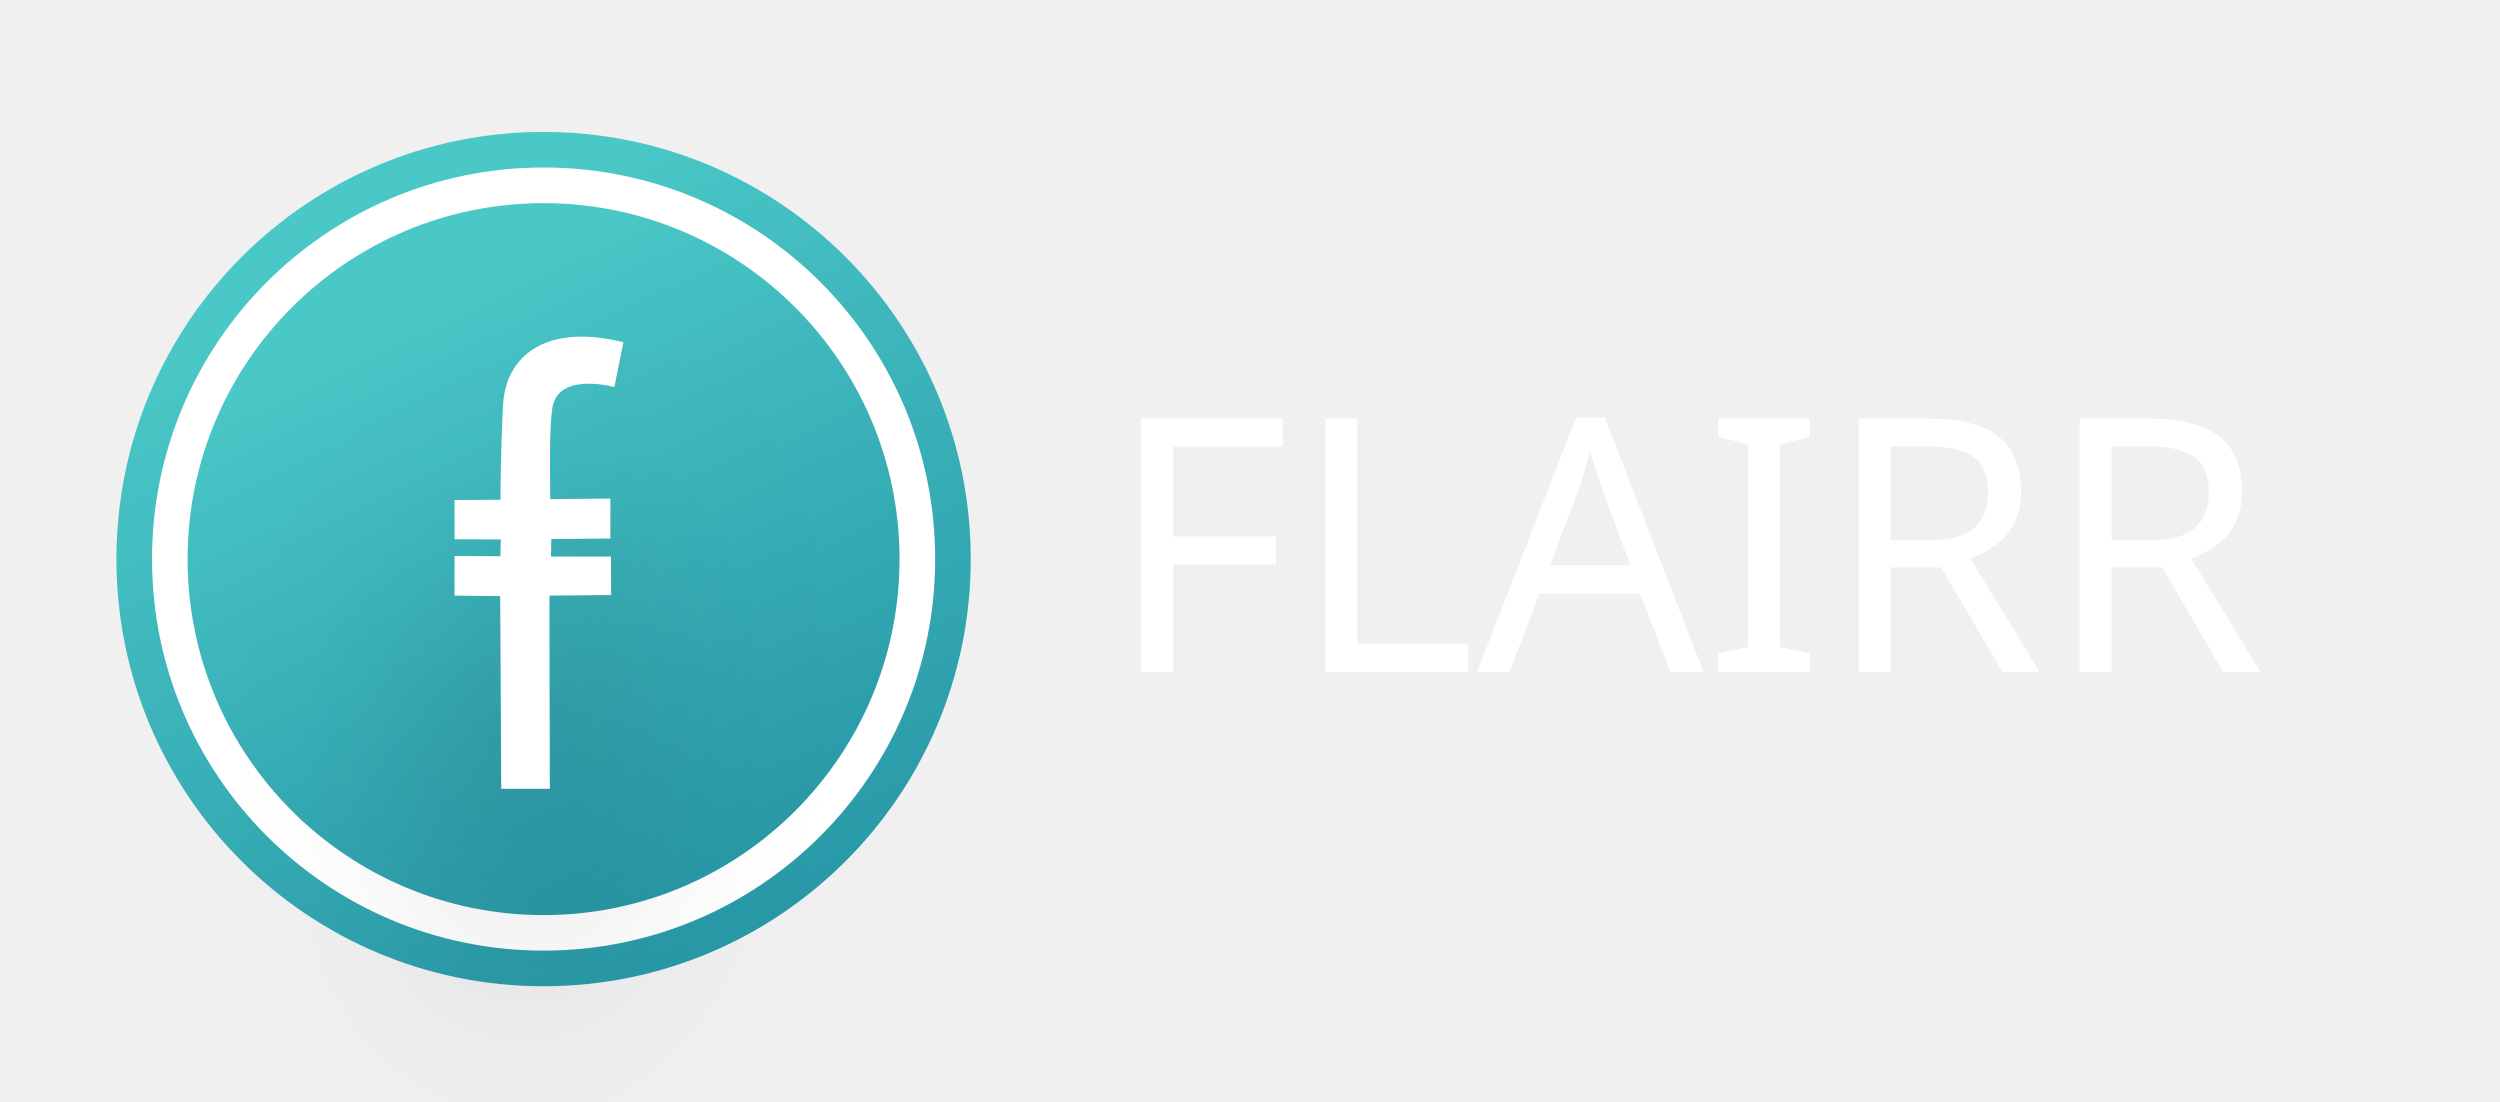
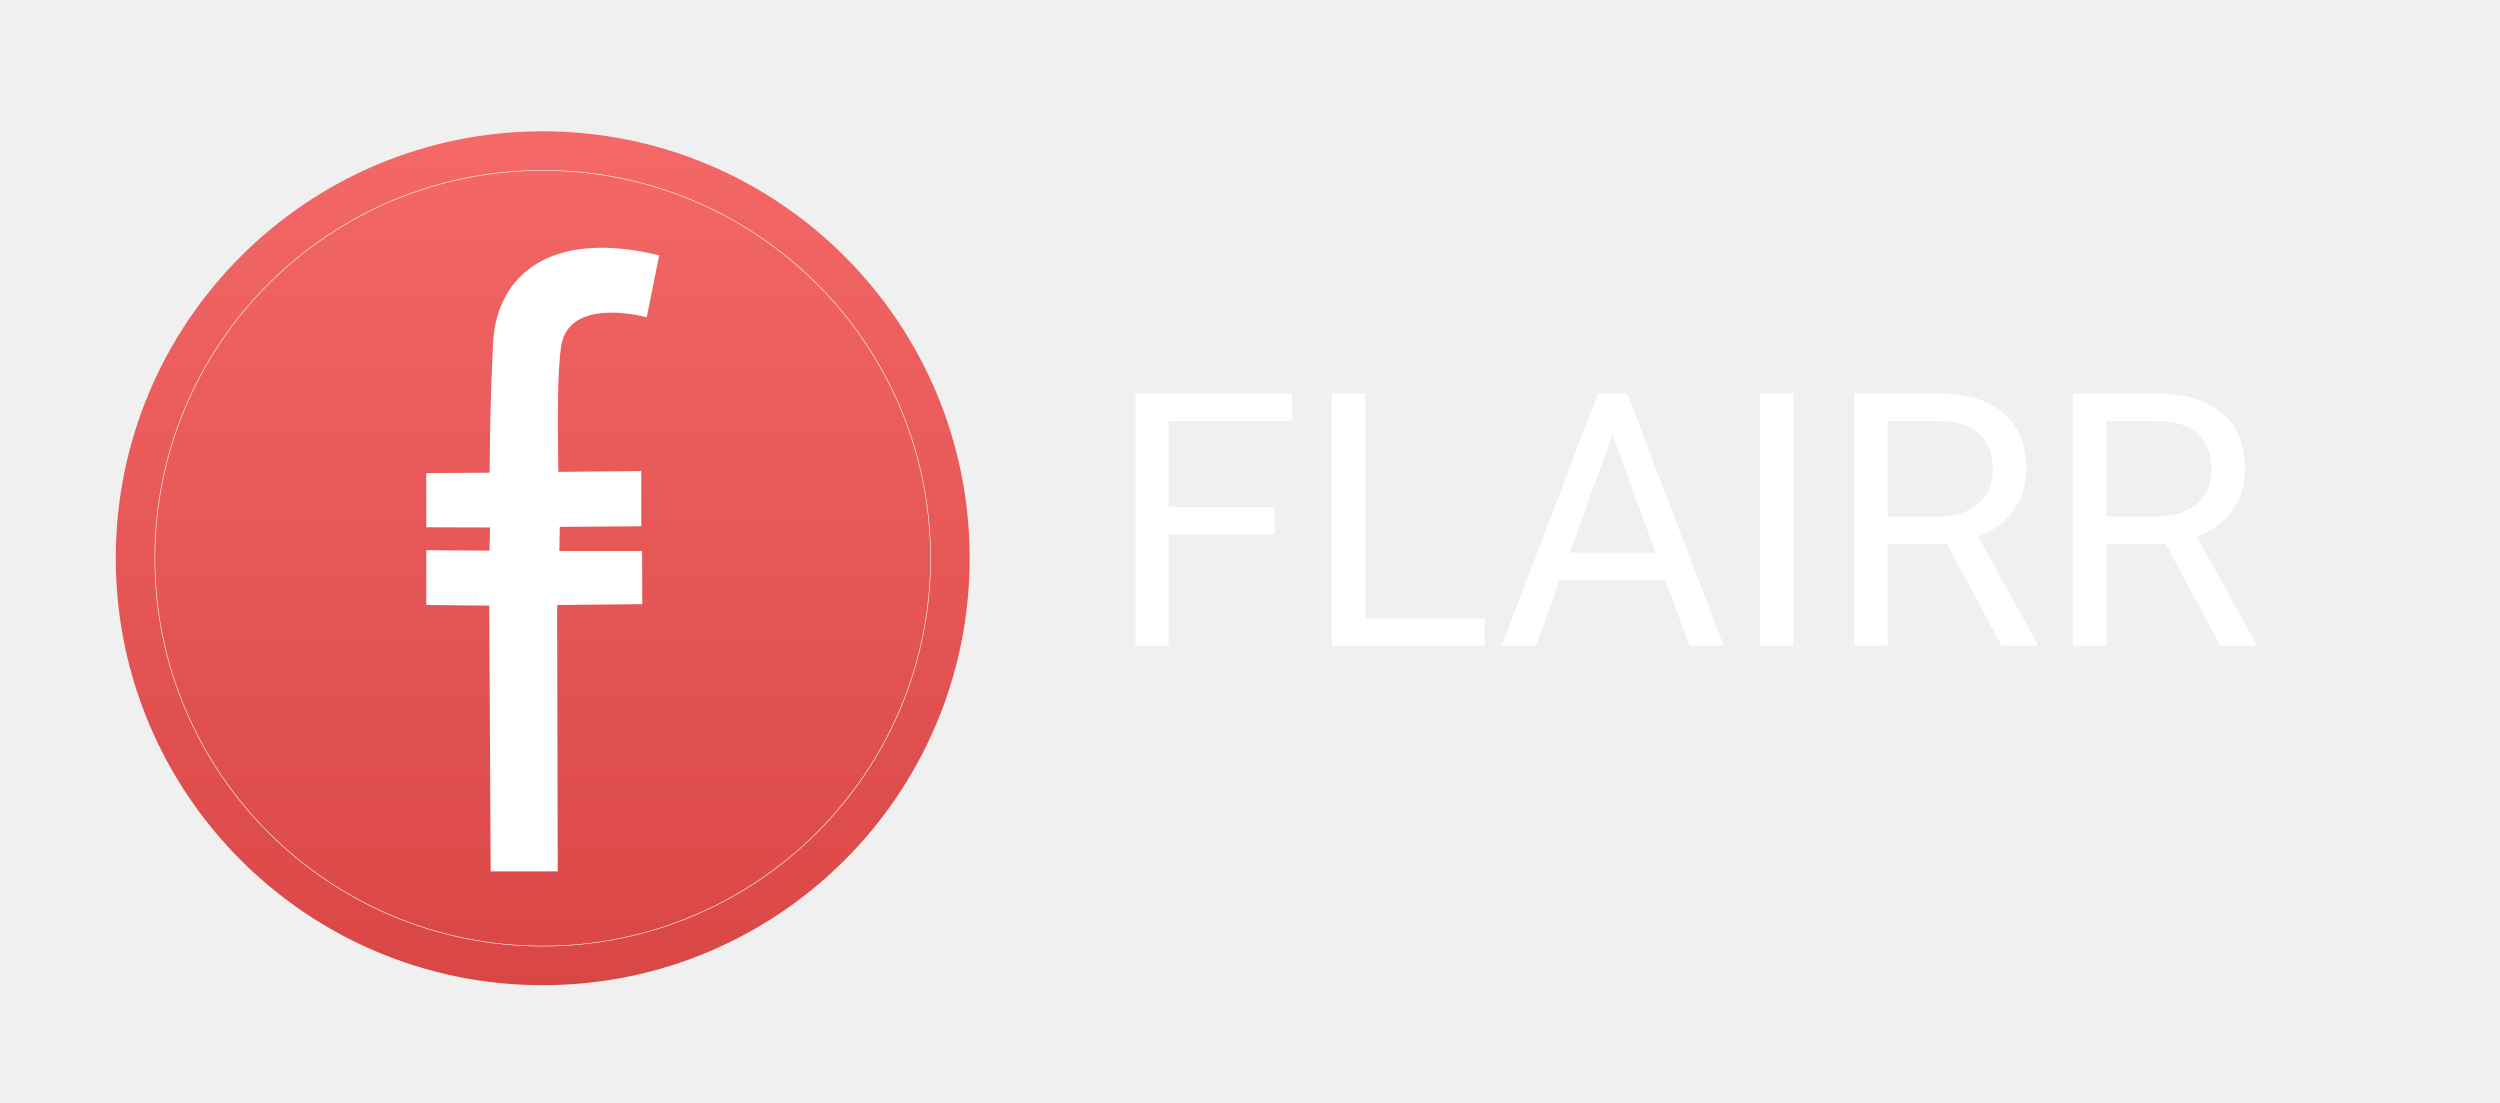
- <svg xmlns="http://www.w3.org/2000/svg" version="1.1" id="Layer_1" x="0px" y="0px" viewBox="0 0 1770.2 780.1" style="enable-background:new 0 0 1770.2 780.1;" xml:space="preserve">
-   <defs id="defs17">
-     <linearGradient id="paint0_linear" x1="3.5" y1="2" x2="13.333" y2="22.667" gradientUnits="userSpaceOnUse" gradientTransform="matrix(37.80764,0,0,37.80764,82.43704,93.41898)">
-       <stop offset="0.042" stop-color="#4AC7C7" id="stop29" />
-       <stop offset="1" stop-color="#168097" id="stop31" />
+ <svg xmlns="http://www.w3.org/2000/svg" width="1771" height="781" viewBox="0 0 1771 781" fill="none">
+   <path d="M902.929 378.557H827.913V457.502H804.34V278.74H915.084V298.139H827.913V359.281H902.929V378.557ZM967.018 438.226H1051.73V457.502H943.322V278.74H967.018V438.226ZM1179.79 410.847H1104.9L1088.08 457.502H1063.77L1132.03 278.74H1152.66L1221.04 457.502H1196.85L1179.79 410.847ZM1112.02 391.449H1172.79L1142.34 307.838L1112.02 391.449ZM1270.4 457.502H1246.82V278.74H1270.4V457.502ZM1379.18 385.187H1337.19V457.502H1313.49V278.74H1372.67C1392.8 278.74 1408.27 283.324 1419.08 292.491C1429.96 301.658 1435.41 315 1435.41 332.516C1435.41 343.648 1432.38 353.347 1426.32 361.614C1420.35 369.881 1412 376.061 1401.28 380.153L1443.27 456.029V457.502H1417.97L1379.18 385.187ZM1337.19 365.911H1373.41C1385.11 365.911 1394.4 362.883 1401.28 356.826C1408.23 350.769 1411.71 342.666 1411.71 332.516C1411.71 321.466 1408.4 312.995 1401.77 307.101C1395.22 301.208 1385.72 298.221 1373.28 298.139H1337.19V365.911ZM1534.12 385.187H1492.13V457.502H1468.43V278.74H1527.61C1547.75 278.74 1563.22 283.324 1574.02 292.491C1584.91 301.658 1590.35 315 1590.35 332.516C1590.35 343.648 1587.32 353.347 1581.27 361.614C1575.29 369.881 1566.94 376.061 1556.22 380.153L1598.21 456.029V457.502H1572.92L1534.12 385.187ZM1492.13 365.911H1528.35C1540.05 365.911 1549.34 362.883 1556.22 356.826C1563.18 350.769 1566.66 342.666 1566.66 332.516C1566.66 321.466 1563.34 312.995 1556.71 307.101C1550.16 301.208 1540.67 298.221 1528.23 298.139H1492.13V365.911Z" fill="white" />
+   <circle cx="384.46" cy="395.46" r="302.46" fill="white" />
+   <path fill-rule="evenodd" clip-rule="evenodd" d="M384.46 697.92C551.504 697.92 686.92 562.504 686.92 395.46C686.92 228.416 551.504 93 384.46 93C217.416 93 82 228.416 82 395.46C82 562.504 217.416 697.92 384.46 697.92ZM394.655 430.154L395.088 617.055C395.088 617.193 394.976 617.306 394.838 617.306H347.85C347.712 617.306 347.6 617.195 347.6 617.057L346.591 430.442V429.004H343.848L302.238 428.576C302.101 428.574 301.99 428.463 301.99 428.326V390.015C301.99 389.876 302.103 389.764 302.242 389.765L343.993 390.05H346.735L347.168 373.664L302.239 373.521C302.102 373.521 301.99 373.409 301.99 373.271V335.39C301.99 335.252 302.101 335.14 302.239 335.14L346.879 334.854C346.879 334.854 346.879 290.006 349.333 242.859C351.784 194.755 390.246 162.144 466.731 180.849C466.861 180.88 466.948 181.01 466.921 181.141L458.217 224.484C458.188 224.626 458.07 224.722 457.929 224.685C454.027 223.651 402.679 210.735 397.542 245.303C394.799 263.127 394.944 297.05 395.521 334.279L454.014 333.706C454.153 333.705 454.267 333.817 454.267 333.956V372.553C454.267 372.691 454.156 372.802 454.019 372.803L396.532 373.233L396.243 390.338H454.595C454.733 390.338 454.844 390.449 454.845 390.587L454.987 427.75C454.988 427.887 454.877 427.999 454.74 428.001L396.099 428.573H394.799V430.154H394.655ZM659.021 395.458C659.021 547.095 536.095 670.022 384.458 670.022C232.82 670.022 109.894 547.095 109.894 395.458C109.894 243.821 232.82 120.895 384.458 120.895C536.095 120.895 659.021 243.821 659.021 395.458ZM659.421 395.458C659.421 547.316 536.316 670.422 384.458 670.422C232.6 670.422 109.494 547.316 109.494 395.458C109.494 243.6 232.6 120.495 384.458 120.495C536.316 120.495 659.421 243.6 659.421 395.458Z" fill="url(#paint0_linear)" />
+   <defs>
+     <linearGradient id="paint0_linear" x1="384.46" y1="93" x2="384.46" y2="697.92" gradientUnits="userSpaceOnUse">
+       <stop stop-color="#F46868" />
+       <stop offset="1" stop-color="#D94646" />
    </linearGradient>
-     <linearGradient id="paint1_linear" x1="4.25" y1="3.001" x2="12.444" y2="20.223" gradientUnits="userSpaceOnUse" gradientTransform="matrix(37.80764,0,0,37.80764,82.43704,93.41898)">
-       <stop offset="0.042" stop-color="#4AC7C7" id="stop34" />
-       <stop offset="1" stop-color="#168097" id="stop36" />
-     </linearGradient>
-     <filter id="filter0_d" x="2.333" y="3.834" width="11.162" height="16.468" filterUnits="userSpaceOnUse" color-interpolation-filters="sRGB">
-       <feFlood flood-opacity="0" result="BackgroundImageFix" id="feFlood14" />
-       <feColorMatrix in="SourceAlpha" type="matrix" values="0 0 0 0 0 0 0 0 0 0 0 0 0 0 0 0 0 0 127 0" id="feColorMatrix16" />
-       <feOffset dy="4" id="feOffset18" />
-       <feGaussianBlur stdDeviation="2" id="feGaussianBlur20" />
-       <feColorMatrix type="matrix" values="0 0 0 0 0 0 0 0 0 0 0 0 0 0 0 0 0 0 0.25 0" id="feColorMatrix22" />
-       <feBlend mode="normal" in2="BackgroundImageFix" result="effect1_dropShadow" id="feBlend24" />
-       <feBlend mode="normal" in="SourceGraphic" in2="effect1_dropShadow" result="shape" id="feBlend26" />
-     </filter>
  </defs>
-   <style type="text/css" id="style2">
- 	.st0{fill:#4A90E2;}
- 	.st1{fill:#000034;}
- 	.st2{fill:#FFFFFF;}
- </style>
-   <path d="m 384.899,698.341 c 167.045,0 302.461,-135.416 302.461,-302.461 0,-167.045 -135.416,-302.461 -302.461,-302.461 -167.045,0 -302.461,135.416 -302.461,302.461 0,167.045 135.416,302.461 302.461,302.461 z" fill="url(#paint0_linear)" id="path2" style="fill:url(#paint0_linear);stroke-width:37.808" />
-   <path d="m 384.911,673.112 c 153.124,0 277.257,-124.134 277.257,-277.257 0,-153.124 -124.134,-277.256 -277.257,-277.256 -153.124,0 -277.256,124.132 -277.256,277.256 0,153.123 124.132,277.257 277.256,277.257 z" fill="#ffffff" id="path4" style="stroke-width:37.808" />
-   <path d="m 384.886,647.955 c 139.205,0 252.05,-112.848 252.05,-252.05 0,-139.204 -112.844,-252.051 -252.05,-252.051 -139.204,0 -252.051,112.847 -252.051,252.051 0,139.202 112.847,252.05 252.051,252.05 z" fill="url(#paint1_linear)" id="path6" style="fill:url(#paint1_linear);stroke-width:37.808" />
-   <g filter="url(#filter0_d)" id="g10" transform="matrix(37.80764,0,0,37.80764,82.43755,93.41916)">
-     <path fill-rule="evenodd" clip-rule="evenodd" d="m 8.109,8.715 0.008,3.587 H 7.207 L 7.188,8.72 V 8.693 H 7.135 L 6.333,8.684 V 7.941 L 7.138,7.946 H 7.191 L 7.199,7.632 6.333,7.629 V 6.894 L 7.193,6.888 c 0,0 0,-0.86 0.047,-1.763 C 7.287,4.202 8.026,3.577 9.495,3.938 L 9.326,4.778 c 0,0 -1.059,-0.295 -1.162,0.394 C 8.112,5.513 8.114,6.164 8.126,6.877 L 9.251,6.866 V 7.615 L 8.145,7.624 8.139,7.952 h 1.123 L 9.265,8.673 8.137,8.684 H 8.112 v 0.03 z" fill="#ffffff" id="path8" />
-   </g>
-   <text xml:space="preserve" style="font-style:normal;font-weight:normal;font-size:251.445px;line-height:3.45;font-family:sans-serif;fill:#ffffff;fill-opacity:1;stroke:none;stroke-width:1.31;-inkscape-font-specification:'sans-serif, Normal';font-stretch:normal;font-variant:normal;font-variant-ligatures:normal;font-variant-caps:normal;font-variant-numeric:normal;font-variant-east-asian:normal;" x="783.591" y="475.947" id="text87">
-     <tspan id="tspan85" x="783.591" y="475.947" style="font-size:251.445px;stroke-width:1.31;-inkscape-font-specification:'sans-serif, Normal';font-family:sans-serif;font-weight:normal;font-style:normal;font-stretch:normal;font-variant:normal;font-variant-ligatures:normal;font-variant-caps:normal;font-variant-numeric:normal;font-variant-east-asian:normal;fill:#ffffff;">FLAIRR</tspan>
-   </text>
</svg>
